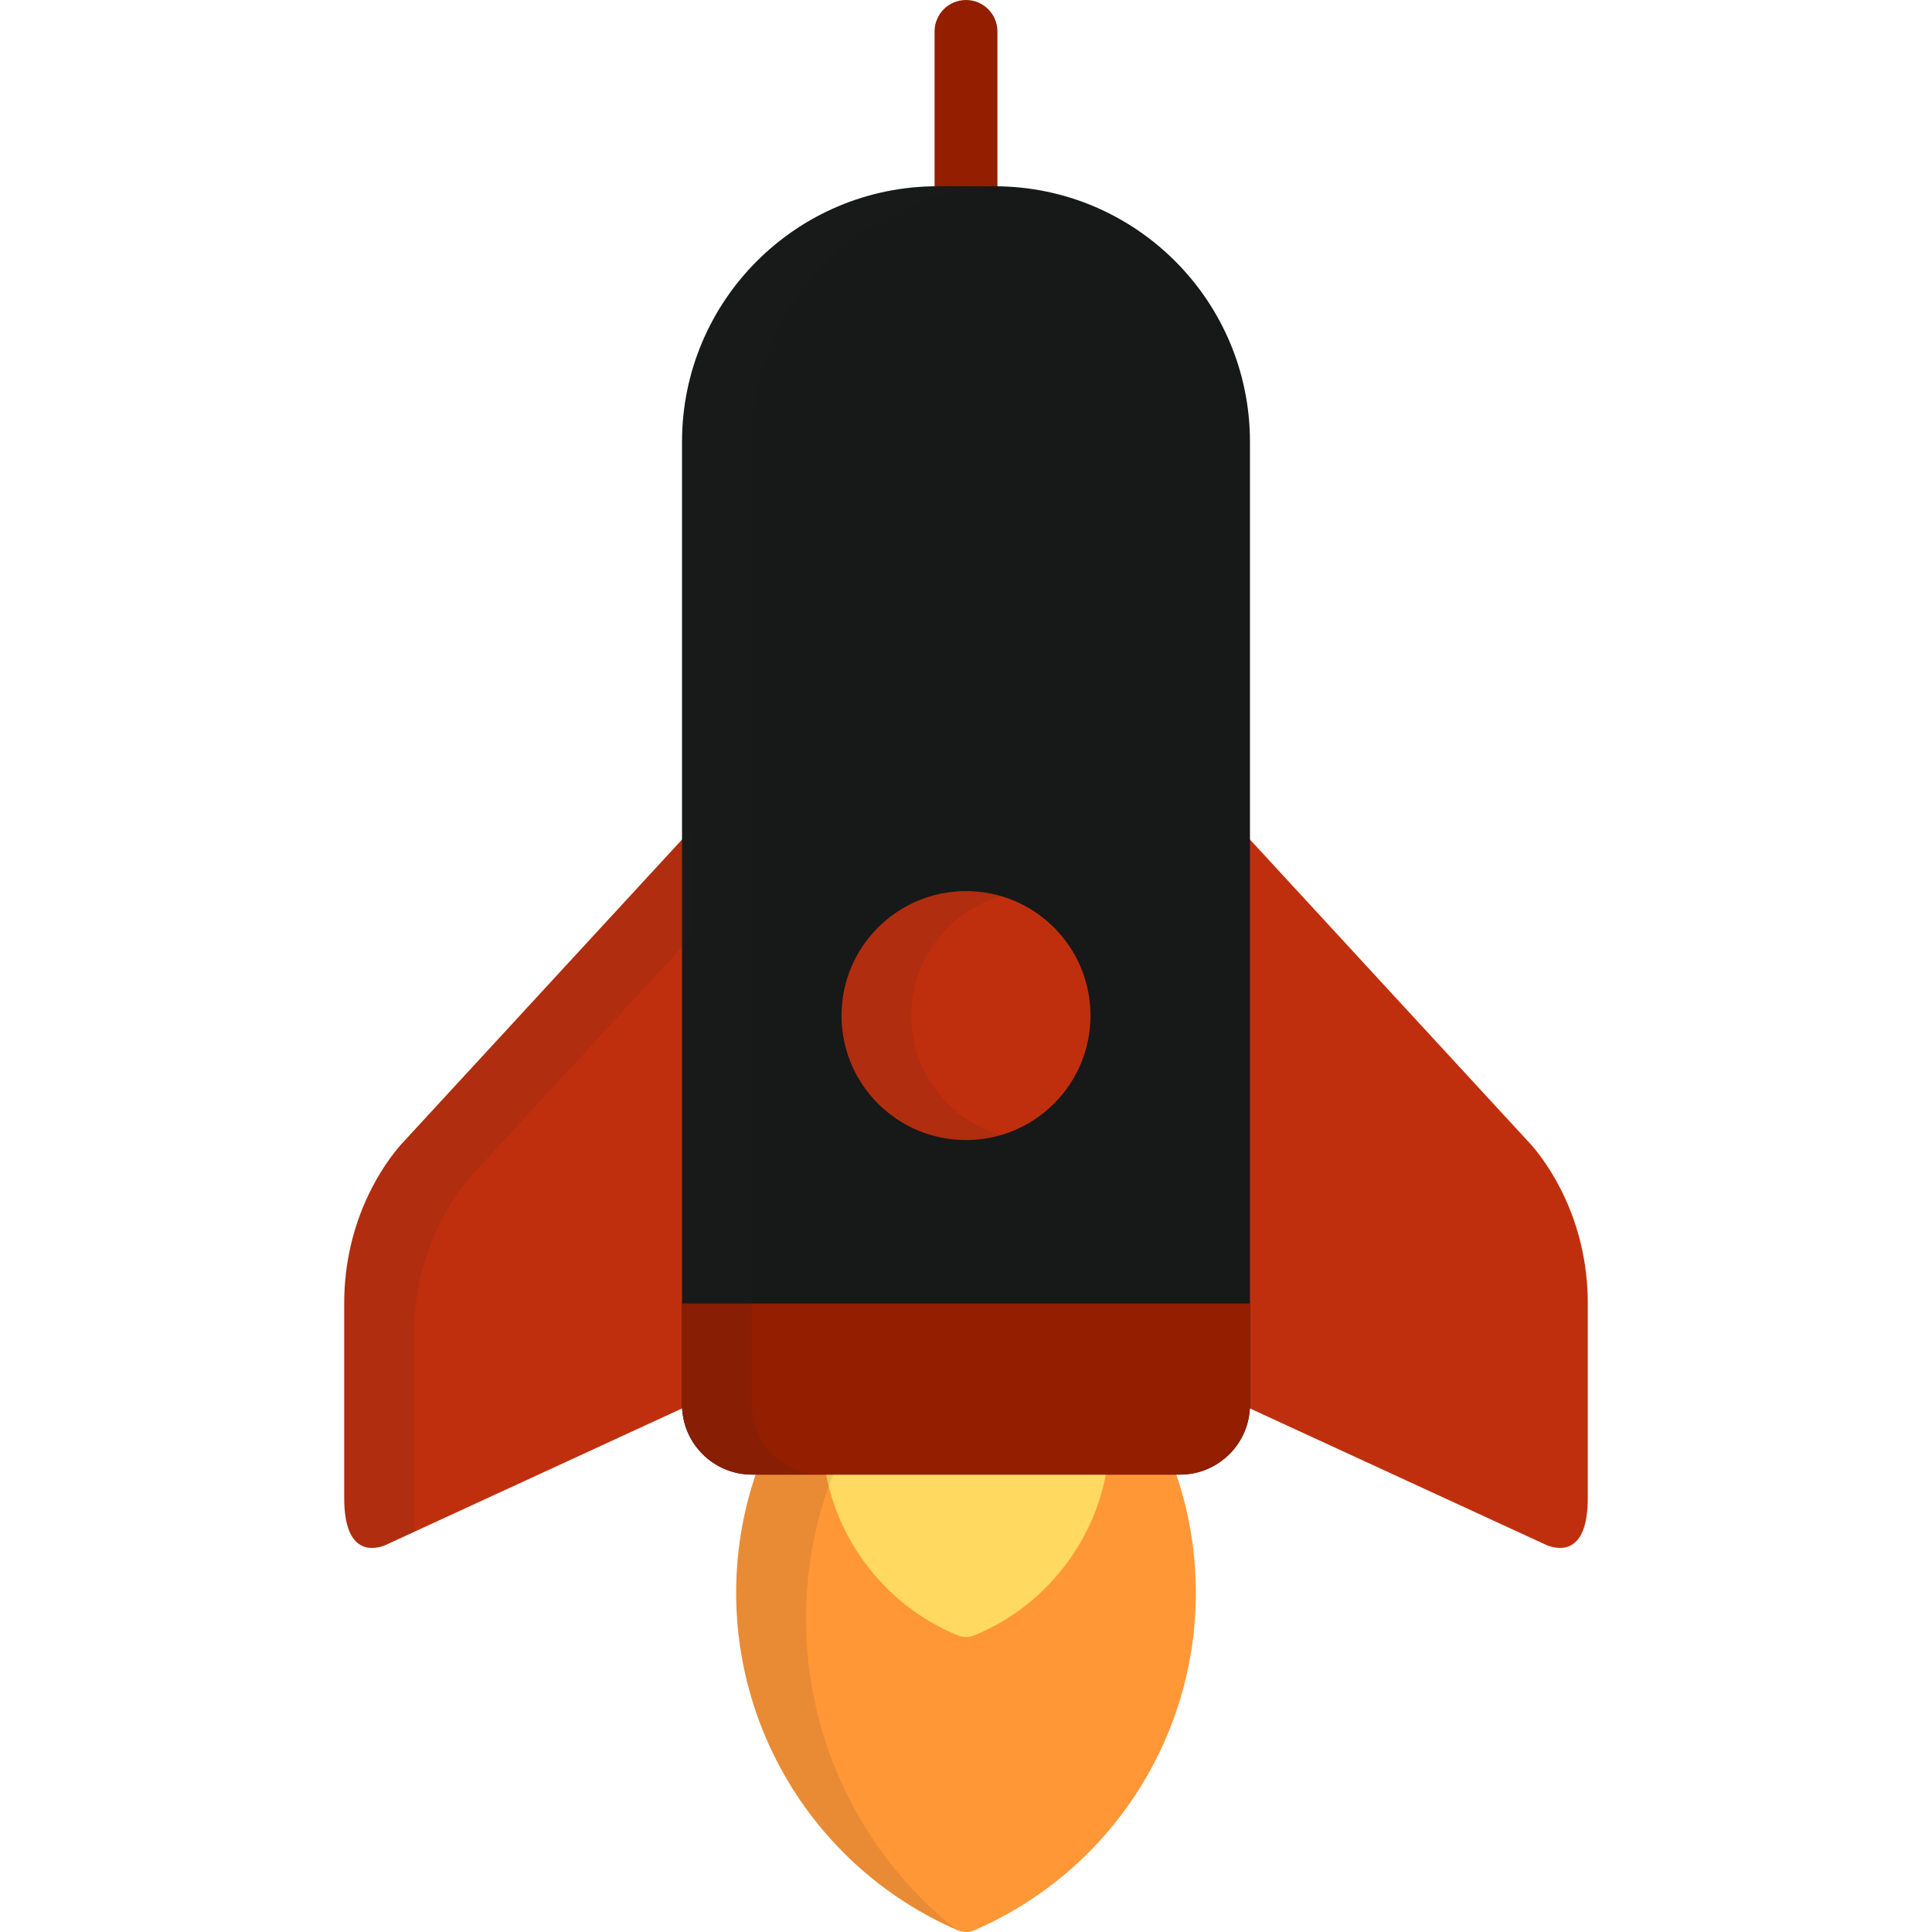
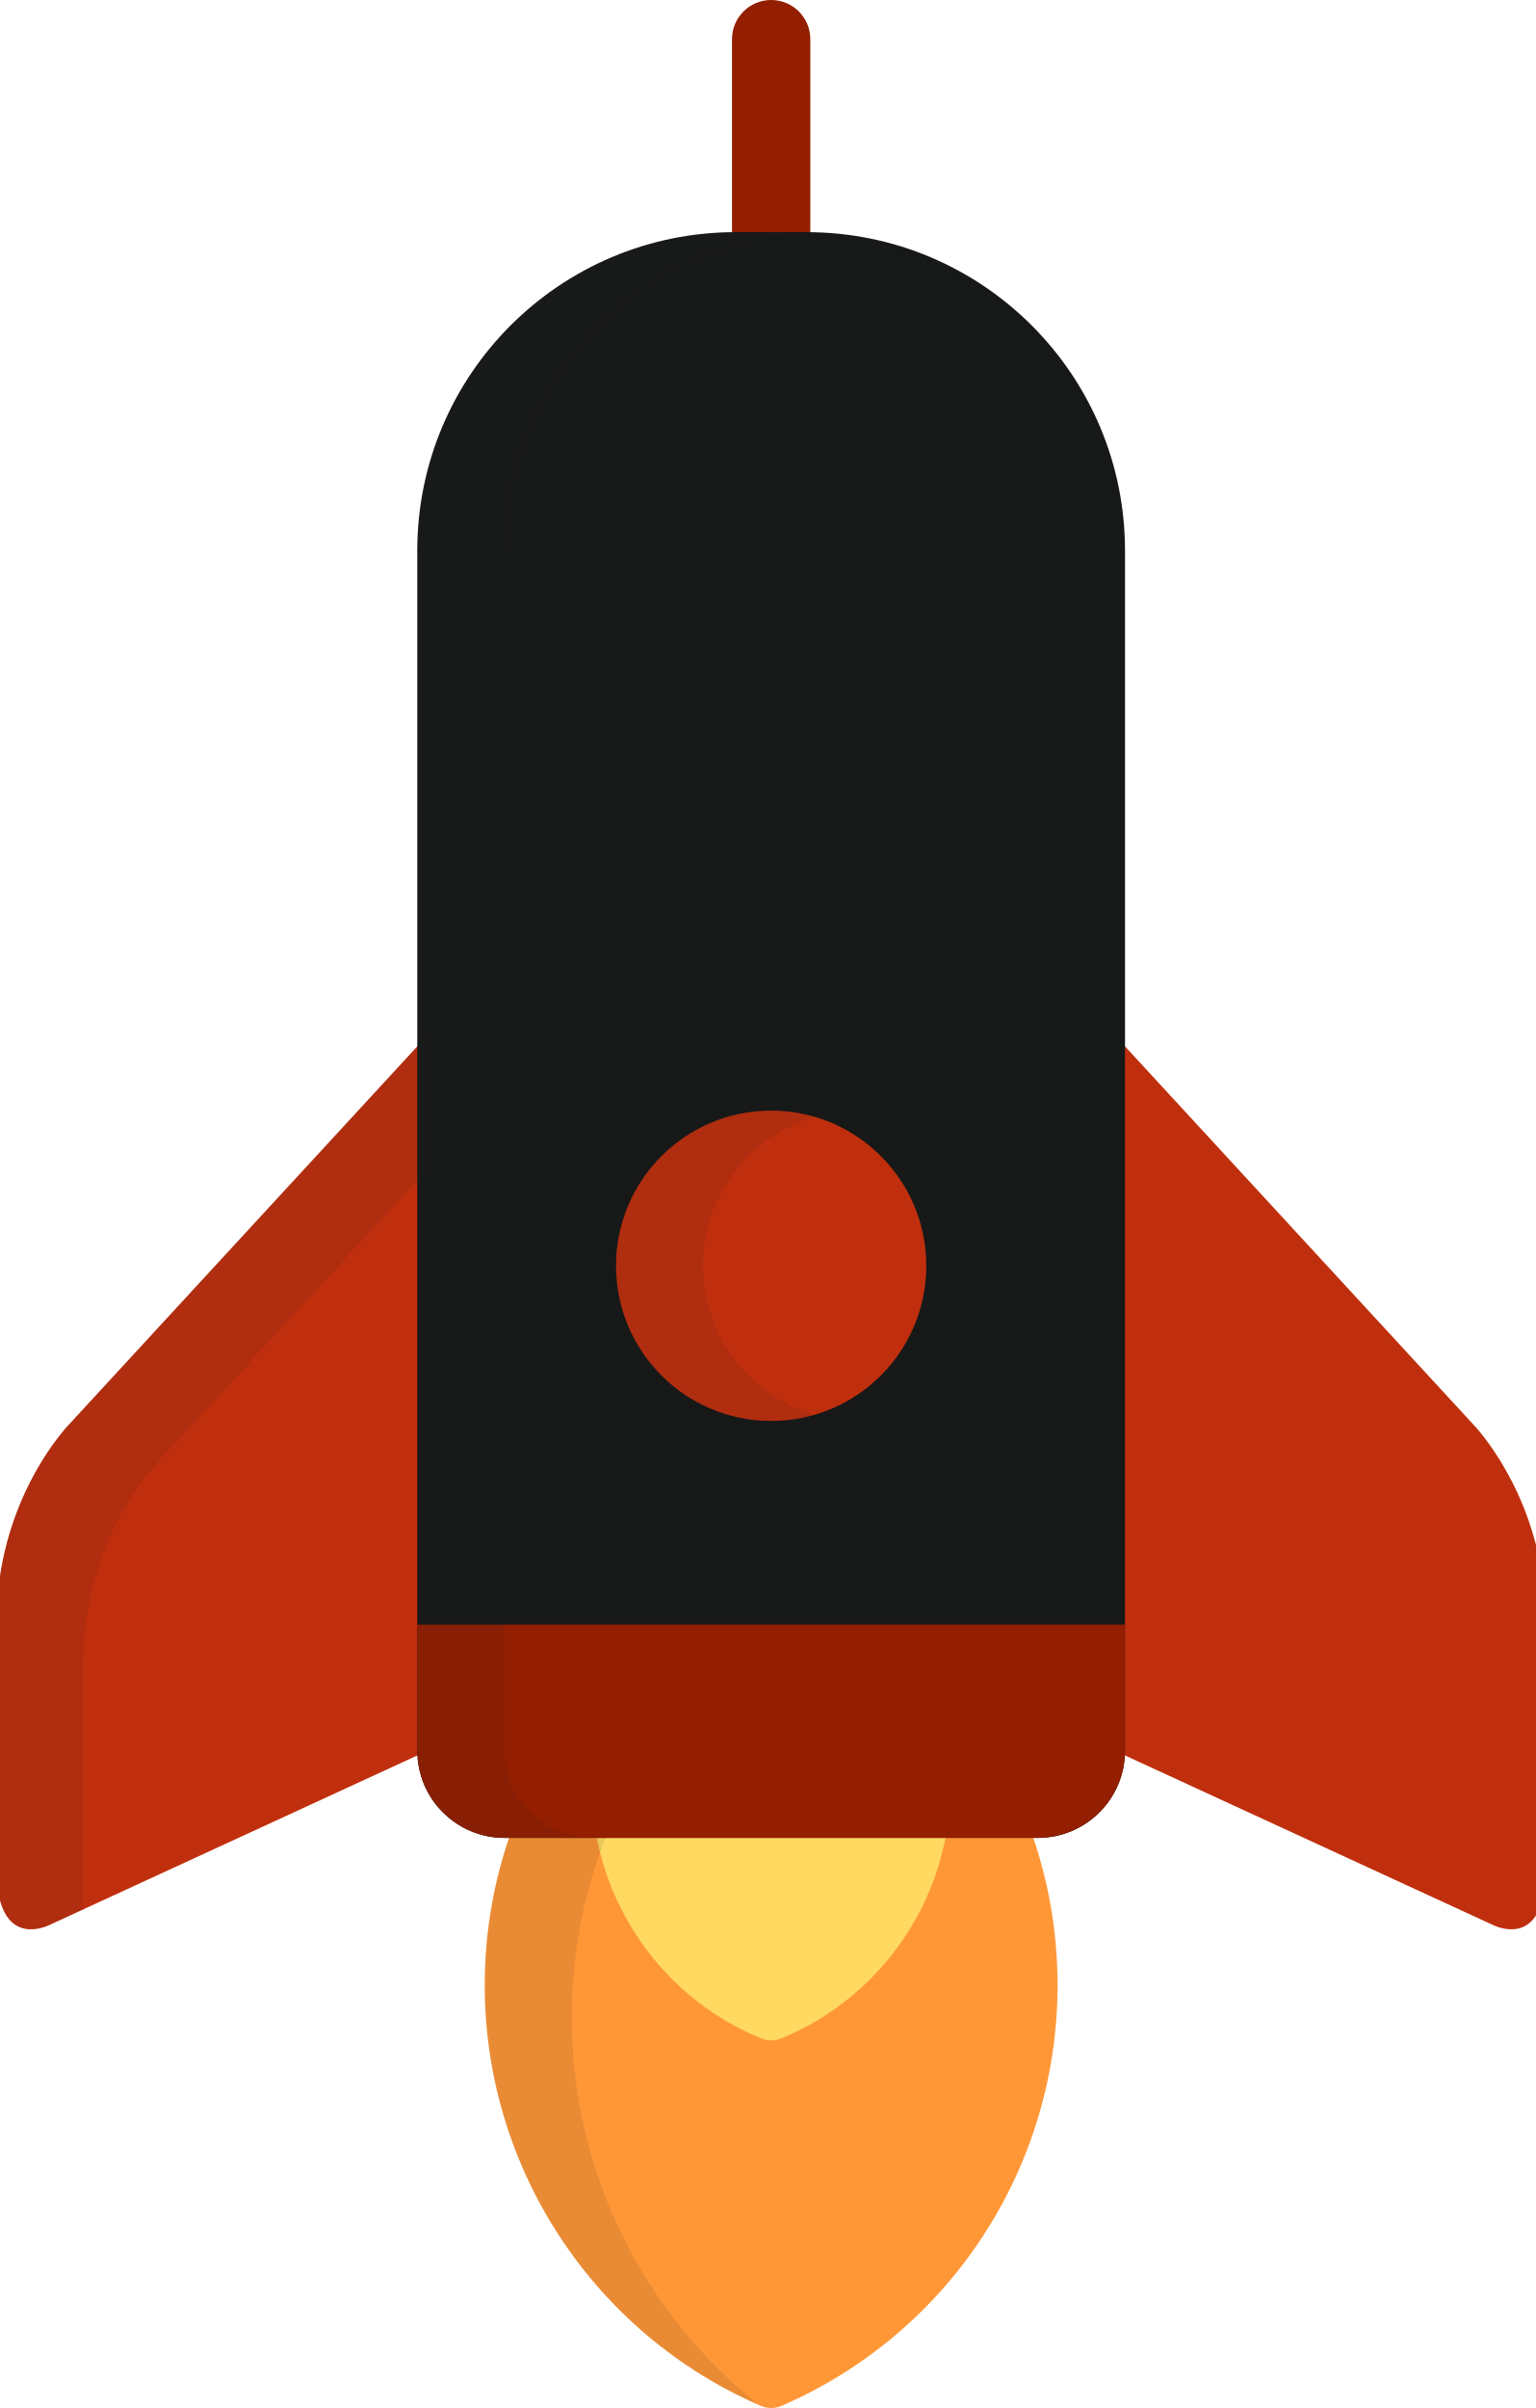
- <svg xmlns="http://www.w3.org/2000/svg" version="1.1" id="Layer_1" x="0px" y="0px" viewBox="0 0 511.999 511.999" style="enable-background:new 0 0 511.999 511.999;" xml:space="preserve" width="512" height="512" class="">
+ <svg xmlns="http://www.w3.org/2000/svg" width="326.56" height="511.999">
  <g>
-     <path style="fill:#FF9737;" d="M310.641,387.709c-0.816-2.159-2.885-3.587-5.192-3.587H206.55c-2.309,0-4.375,1.428-5.194,3.587  c-4.157,10.99-6.266,22.565-6.266,34.405c0,38.873,23.042,73.976,58.701,89.428c0.705,0.305,1.457,0.457,2.208,0.457  c0.752,0,1.504-0.152,2.208-0.457c35.66-15.452,58.701-50.554,58.701-89.428C316.909,410.27,314.8,398.695,310.641,387.709z" data-original="#FF9737" class="" />
-     <path style="fill:#FFD960;" d="M292.446,380.352c-1.052-1.136-2.528-1.782-4.076-1.782h-64.742c-1.548,0-3.025,0.645-4.076,1.782  c-1.049,1.135-1.579,2.659-1.459,4.202c1.681,21.554,15.743,40.738,35.824,48.871c0.668,0.271,1.376,0.406,2.084,0.406  c0.708,0,1.416-0.135,2.084-0.406c20.08-8.133,34.14-27.316,35.822-48.871C294.024,383.01,293.495,381.487,292.446,380.352z" data-original="#FFD960" class="" />
-     <path style="opacity:0.1;fill:#231F20;enable-background:new    ;" d="M213.598,428.947c0-12.774,2.275-25.264,6.763-37.122  c0.883-2.33,3.113-3.87,5.603-3.87h84.765c-0.03-0.081-0.056-0.164-0.087-0.246c-0.816-2.159-2.885-3.587-5.192-3.587h-98.899  c-2.309,0-4.375,1.428-5.194,3.587c-4.157,10.99-6.266,22.565-6.266,34.405c0,38.752,22.902,73.752,58.37,89.277  C228.653,491.753,213.598,461.585,213.598,428.947z" data-original="#231F20" class="" />
-     <g>
-       <path style="fill:#C02F0D" d="M420.78,396.97v-51.543c0-22.857-11.084-37.559-14.882-41.925l-76.866-83.428v152.156l80.955,37.293   C413.007,410.695,420.78,412.236,420.78,396.97z" data-original="#3A5D74" class="active-path" data-old_color="#FF3000" />
-       <path style="fill:#C02F0D" d="M91.219,396.97v-51.543c0-22.857,11.084-37.559,14.882-41.925l76.866-83.428v152.156l-80.953,37.293   C98.992,410.695,91.219,412.236,91.219,396.97z" data-original="#3A5D74" class="active-path" data-old_color="#FF3000" />
-     </g>
-     <path style="fill:#931E00" d="M255.999,103.143c-4.599,0-8.328-3.729-8.328-8.328V8.328c0-4.599,3.729-8.328,8.328-8.328  s8.328,3.729,8.328,8.328v86.487C264.327,99.414,260.598,103.143,255.999,103.143z" data-original="#90C8EC" class="" data-old_color="#230700" />
-     <path style="fill:#171818" d="M263.525,49.363h-15.052c-37.406,0-67.728,30.323-67.728,67.727v255.14  c0,10.247,8.306,18.555,18.557,18.555h113.395c10.248,0,18.557-8.308,18.557-18.555V170.738v-27.205v-26.444  C331.253,79.685,300.931,49.363,263.525,49.363z" data-original="#CAE9F7" class="" data-old_color="#181919" />
-     <path style="fill:#931E00" d="M180.746,345.426v26.803c0,10.247,8.306,18.555,18.557,18.555h113.395  c10.248,0,18.557-8.308,18.557-18.555v-26.803H180.746z" data-original="#90C8EC" class="" data-old_color="#230700" />
-     <circle style="fill:#C02F0D" cx="256" cy="269.137" r="32.988" data-original="#3A5D74" class="active-path" data-old_color="#FF3000" />
-     <g>
-       <path style="opacity:0.1;fill:#231F20;enable-background:new    ;" d="M109.726,405.405v-51.543   c0-22.857,11.084-37.559,14.882-41.925l58.358-63.341v-28.523l-76.866,83.428c-3.798,4.365-14.882,19.067-14.882,41.925v51.543   c0,15.265,7.773,13.725,10.795,12.552l7.722-3.558C109.733,405.777,109.726,405.598,109.726,405.405z" data-original="#231F20" class="" />
-       <path style="opacity:0.1;fill:#231F20;enable-background:new    ;" d="M199.253,372.229v-255.14c0-36.824,29.397-66.763,66-67.682   c-0.576-0.014-1.147-0.044-1.728-0.044h-15.052c-37.406,0-67.728,30.323-67.728,67.727v255.14c0,10.247,8.306,18.555,18.557,18.555   h18.508C207.559,390.784,199.253,382.477,199.253,372.229z" data-original="#231F20" class="" />
-       <path style="opacity:0.1;fill:#231F20;enable-background:new    ;" d="M241.519,269.141c0-15.005,10.021-27.662,23.733-31.664   c-2.937-0.856-6.04-1.325-9.253-1.325c-18.22,0-32.988,14.769-32.988,32.989c0,18.219,14.768,32.988,32.988,32.988   c3.214,0,6.316-0.467,9.253-1.325C251.539,296.802,241.519,284.146,241.519,269.141z" data-original="#231F20" class="" />
+     <rect fill="none" id="canvas_background" height="513.999" width="328.56" y="-1" x="-1" />
+   </g>
+   <g>
+     <g id="svg_1">
+       <path id="svg_2" fill="#FF9737" d="m218.641,387.709c-0.816,-2.159 -2.885,-3.587 -5.192,-3.587l-98.899,0c-2.309,0 -4.375,1.428 -5.194,3.587c-4.157,10.99 -6.266,22.565 -6.266,34.405c0,38.873 23.042,73.976 58.701,89.428c0.705,0.305 1.457,0.457 2.208,0.457c0.752,0 1.504,-0.152 2.208,-0.457c35.66,-15.452 58.701,-50.554 58.701,-89.428c0.001,-11.844 -2.108,-23.419 -6.267,-34.405z" />
+       <path id="svg_3" fill="#FFD960" d="m200.446,380.352c-1.052,-1.136 -2.528,-1.782 -4.076,-1.782l-64.742,0c-1.548,0 -3.025,0.645 -4.076,1.782c-1.049,1.135 -1.579,2.659 -1.459,4.202c1.681,21.554 15.743,40.738 35.824,48.871c0.668,0.271 1.376,0.406 2.084,0.406c0.708,0 1.416,-0.135 2.084,-0.406c20.08,-8.133 34.14,-27.316 35.822,-48.871c0.117,-1.544 -0.412,-3.067 -1.461,-4.202z" />
+       <path id="svg_4" opacity="0.1" fill="#231F20" d="m121.598,428.947c0,-12.774 2.275,-25.264 6.763,-37.122c0.883,-2.33 3.113,-3.87 5.603,-3.87l84.765,0c-0.03,-0.081 -0.056,-0.164 -0.087,-0.246c-0.816,-2.159 -2.885,-3.587 -5.192,-3.587l-98.899,0c-2.309,0 -4.375,1.428 -5.194,3.587c-4.157,10.99 -6.266,22.565 -6.266,34.405c0,38.752 22.902,73.752 58.37,89.277c-24.808,-19.638 -39.863,-49.806 -39.863,-82.444z" />
+       <g id="svg_5">
+         <path id="svg_6" fill="#C02F0D" class="active-path" d="m328.78,396.97l0,-51.543c0,-22.857 -11.084,-37.559 -14.882,-41.925l-76.866,-83.428l0,152.156l80.955,37.293c3.02,1.172 10.793,2.713 10.793,-12.553z" />
+         <path id="svg_7" fill="#C02F0D" class="active-path" d="m-0.781,396.97l0,-51.543c0,-22.857 11.084,-37.559 14.882,-41.925l76.866,-83.428l0,152.156l-80.953,37.293c-3.022,1.172 -10.795,2.713 -10.795,-12.553z" />
+       </g>
+       <path id="svg_8" fill="#931E00" d="m163.999,103.143c-4.599,0 -8.328,-3.729 -8.328,-8.328l0,-86.487c0,-4.599 3.729,-8.328 8.328,-8.328s8.328,3.729 8.328,8.328l0,86.487c0,4.599 -3.729,8.328 -8.328,8.328z" />
+       <path id="svg_9" fill="#171818" d="m171.525,49.363l-15.052,0c-37.406,0 -67.728,30.323 -67.728,67.727l0,255.14c0,10.247 8.306,18.555 18.557,18.555l113.395,0c10.248,0 18.557,-8.308 18.557,-18.555l0,-201.492l0,-27.205l0,-26.444c-0.001,-37.404 -30.323,-67.726 -67.729,-67.726z" />
+       <path id="svg_10" fill="#931E00" d="m88.746,345.426l0,26.803c0,10.247 8.306,18.555 18.557,18.555l113.395,0c10.248,0 18.557,-8.308 18.557,-18.555l0,-26.803l-150.509,0z" />
+       <circle id="svg_11" fill="#C02F0D" class="active-path" r="32.988" cy="269.137" cx="164" />
+       <g id="svg_12">
+         <path id="svg_13" opacity="0.1" fill="#231F20" d="m17.726,405.405l0,-51.543c0,-22.857 11.084,-37.559 14.882,-41.925l58.358,-63.341l0,-28.523l-76.866,83.428c-3.798,4.365 -14.882,19.067 -14.882,41.925l0,51.543c0,15.265 7.773,13.725 10.795,12.552l7.722,-3.558c-0.002,-0.186 -0.009,-0.365 -0.009,-0.558z" />
+         <path id="svg_14" opacity="0.1" fill="#231F20" d="m107.253,372.229l0,-255.14c0,-36.824 29.397,-66.763 66,-67.682c-0.576,-0.014 -1.147,-0.044 -1.728,-0.044l-15.052,0c-37.406,0 -67.728,30.323 -67.728,67.727l0,255.14c0,10.247 8.306,18.555 18.557,18.555l18.508,0c-10.251,-0.001 -18.557,-8.308 -18.557,-18.556z" />
+         <path id="svg_15" opacity="0.1" fill="#231F20" d="m149.519,269.141c0,-15.005 10.021,-27.662 23.733,-31.664c-2.937,-0.856 -6.04,-1.325 -9.253,-1.325c-18.22,0 -32.988,14.769 -32.988,32.989c0,18.219 14.768,32.988 32.988,32.988c3.214,0 6.316,-0.467 9.253,-1.325c-13.713,-4.002 -23.733,-16.658 -23.733,-31.663z" />
+       </g>
    </g>
  </g>
</svg>
